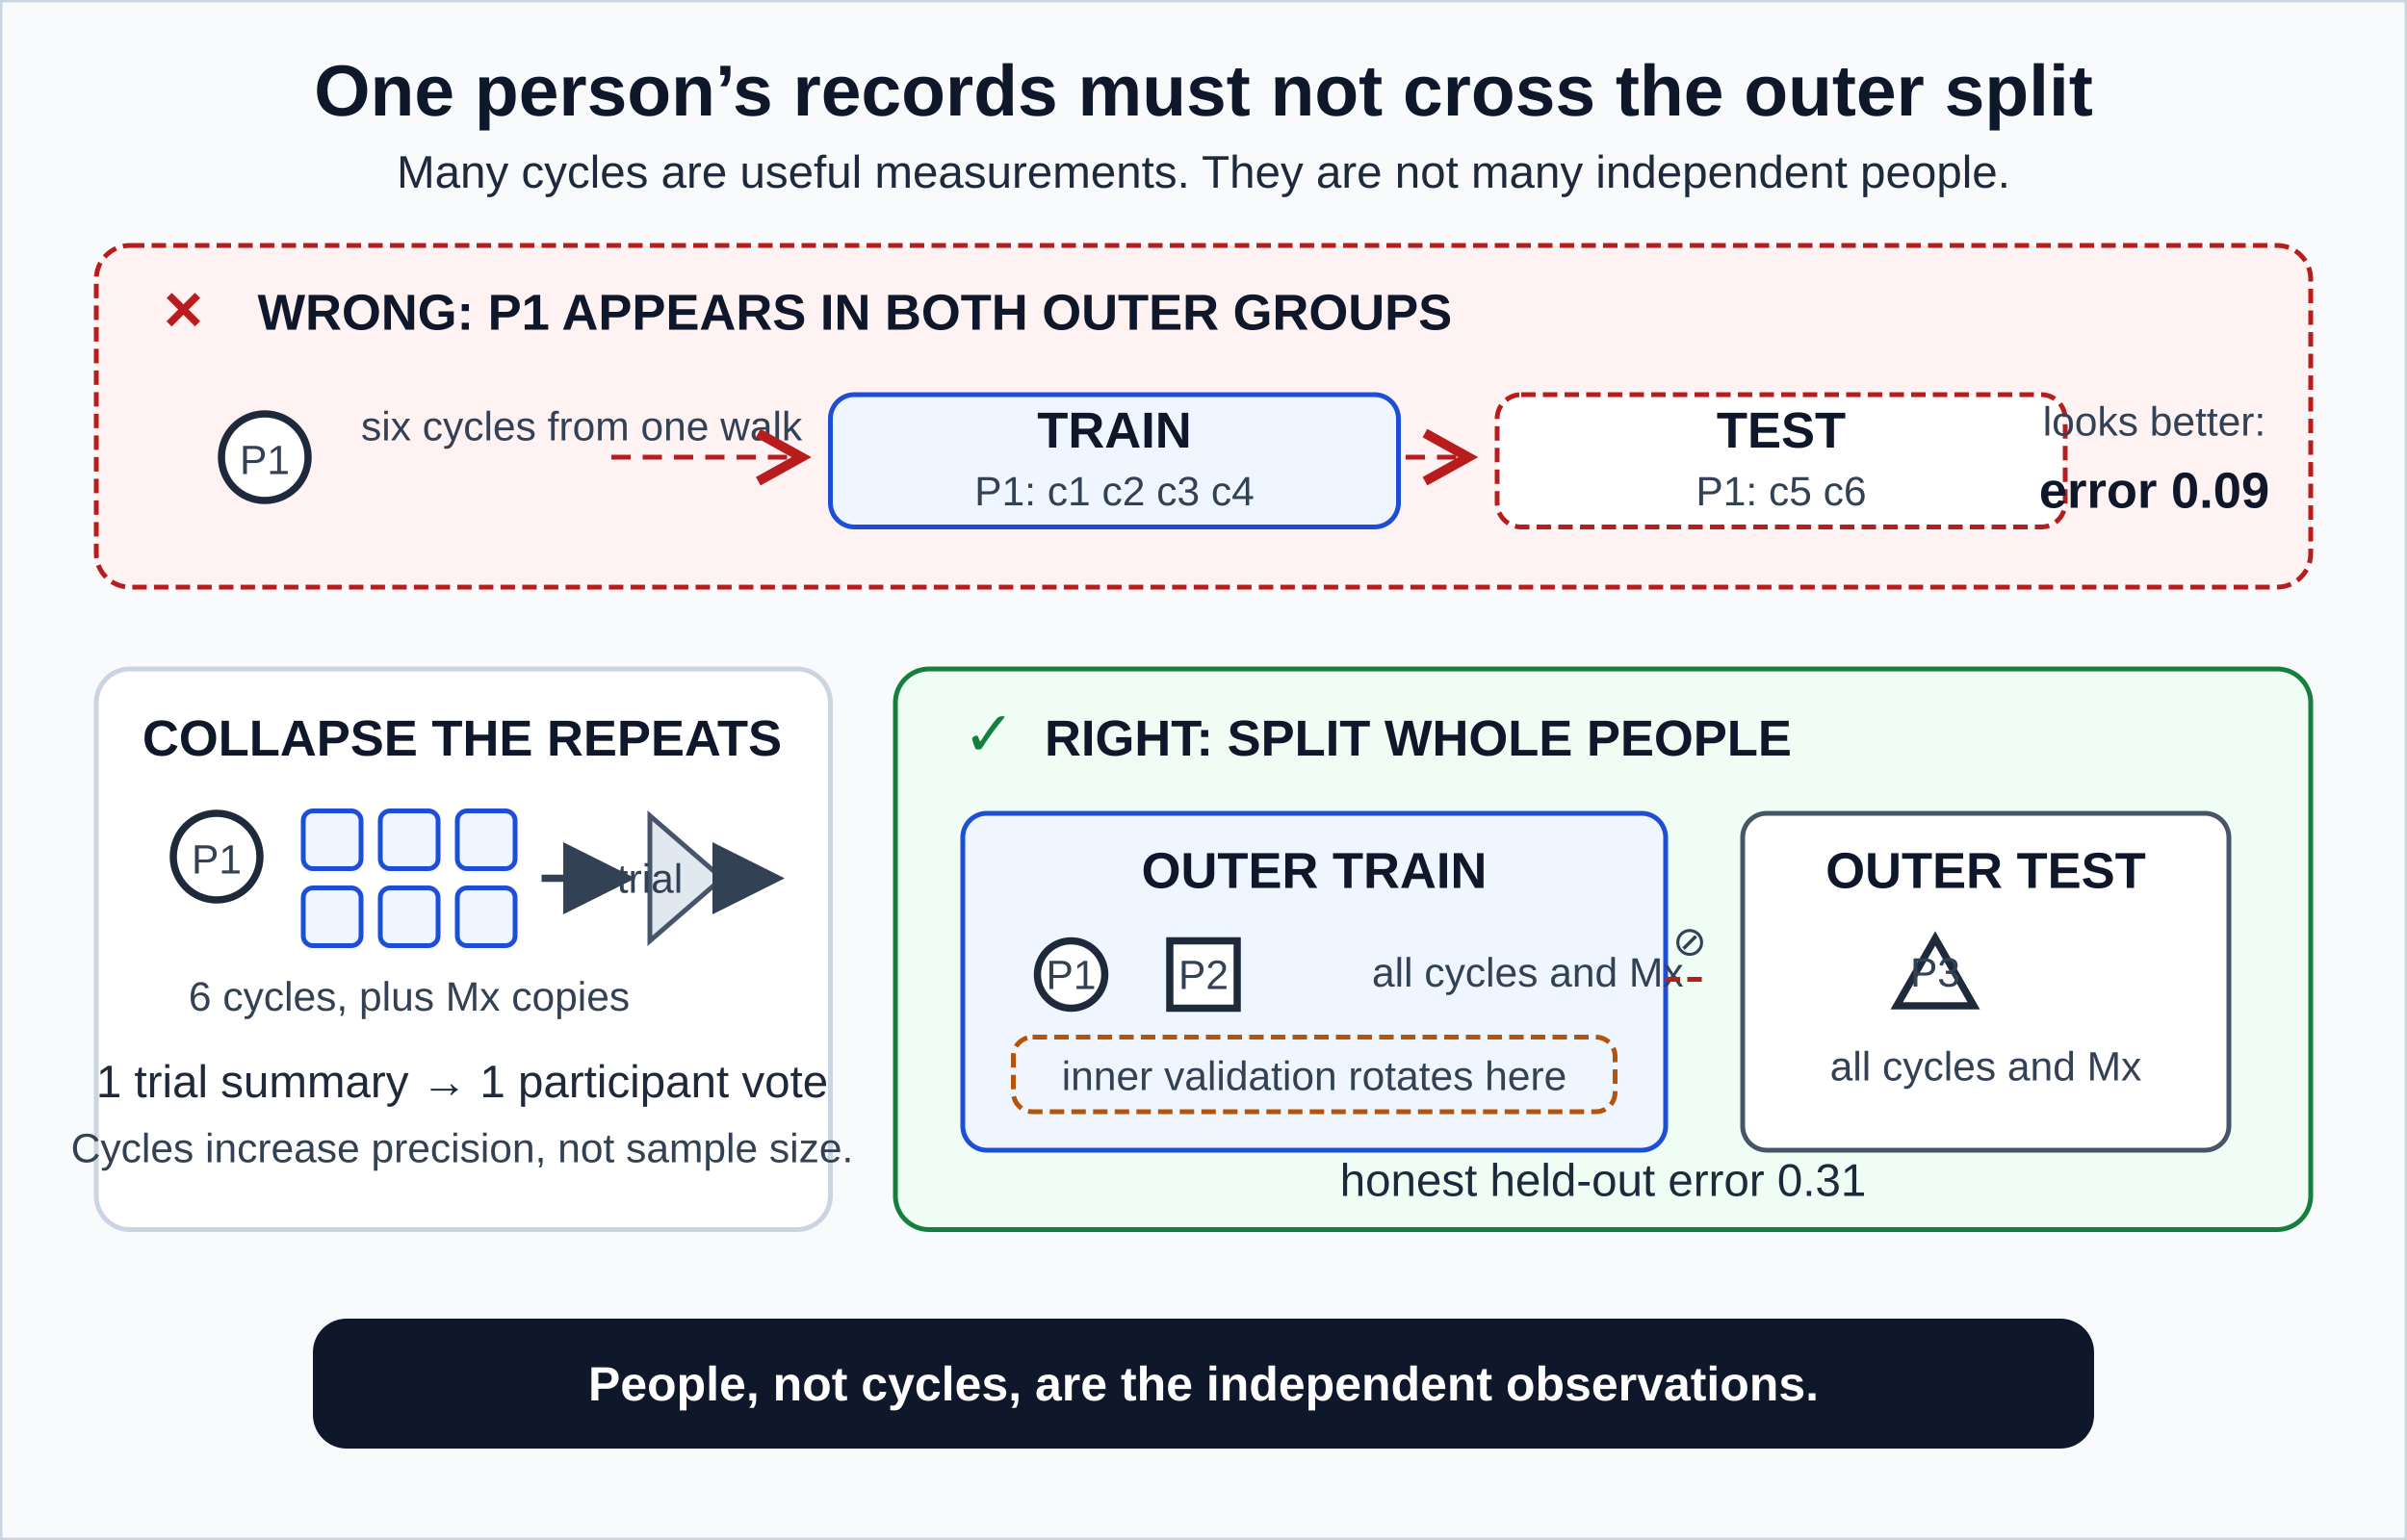
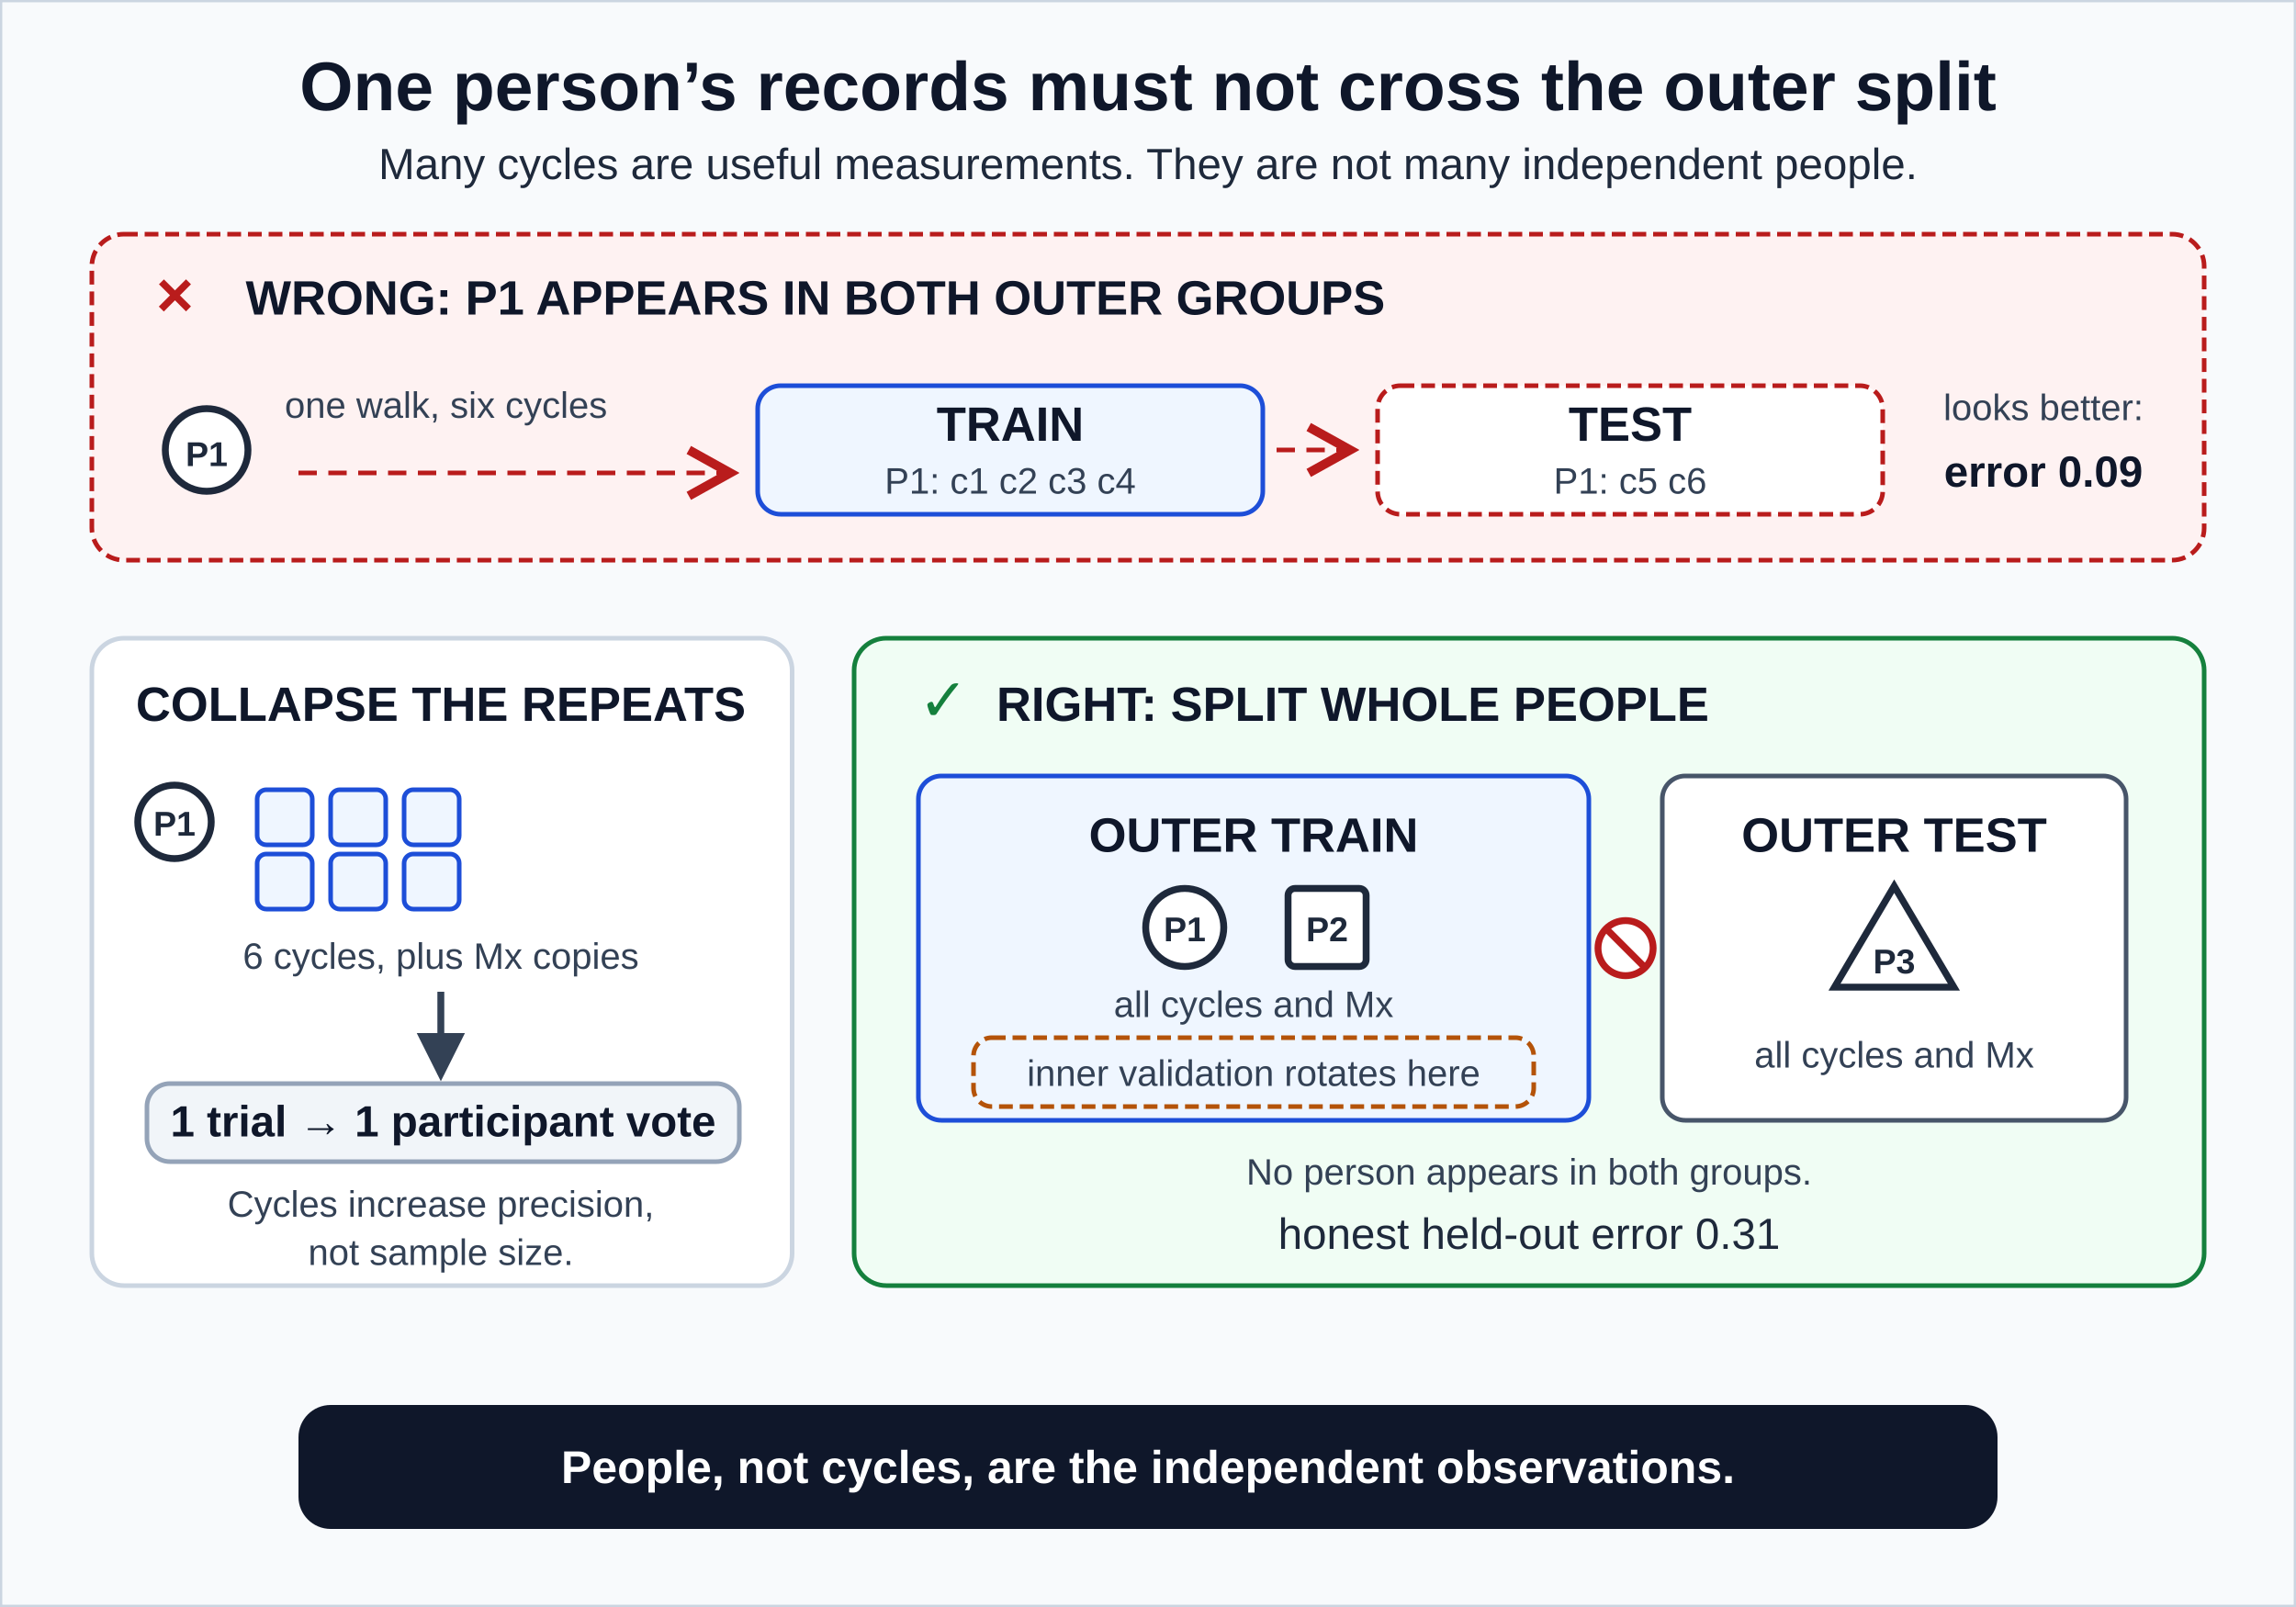
- <svg xmlns="http://www.w3.org/2000/svg" width="1000" height="640" viewBox="0 0 1000 640" role="img" aria-labelledby="title desc">
+ <svg xmlns="http://www.w3.org/2000/svg" width="1000" height="700" viewBox="0 0 1000 700" role="img" aria-labelledby="title desc">
  <defs>
+     <marker id="tick" markerWidth="7" markerHeight="7" refX="6" refY="3.5" orient="auto">
+       <path d="M0 0 L7 3.5 L0 7 Z" fill="#334155" />
+     </marker>
    <marker id="arrow" markerWidth="10" markerHeight="10" refX="8" refY="5" orient="auto">
      <path d="M0 0 L10 5 L0 10 Z" fill="#334155" />
    </marker>
    <marker id="open-arrow" markerWidth="12" markerHeight="12" refX="10" refY="6" orient="auto">
      <path d="M1 1 L10 6 L1 11" fill="none" stroke="#b91c1c" stroke-width="2" />
    </marker>
    <style>
      .title { font: 700 30px Arial, sans-serif; fill: #0f172a; }
      .heading { font: 700 21px Arial, sans-serif; fill: #0f172a; }
+       .sub { font: 700 19px Arial, sans-serif; fill: #0f172a; }
      .body { font: 19px Arial, sans-serif; fill: #1e293b; }
      .small { font: 17px Arial, sans-serif; fill: #334155; }
+       .mini { font: 16px Arial, sans-serif; fill: #334155; }
+       .tag { font: 700 15px Arial, sans-serif; fill: #1e293b; }
      .bar { font: 700 20px Arial, sans-serif; fill: #ffffff; }
      .cross { font: 700 28px Arial, sans-serif; fill: #b91c1c; }
      .check { font: 700 26px Arial, sans-serif; fill: #15803d; }
    </style>
  </defs>
-   <rect width="1000" height="640" fill="#f8fafc" />
-   <rect x="0.5" y="0.5" width="999" height="639" fill="none" stroke="#cbd5e1" />
+   <rect width="1000" height="700" fill="#f8fafc" />
+   <rect x="0.5" y="0.5" width="999" height="699" fill="none" stroke="#cbd5e1" />
  <text x="500" y="48" text-anchor="middle" class="title">One person’s records must not cross the outer split</text>
  <text x="500" y="78" text-anchor="middle" class="body">Many cycles are useful measurements. They are not many independent people.</text>
  <rect x="40" y="102" width="920" height="142" rx="14" fill="#fef2f2" stroke="#b91c1c" stroke-width="2" stroke-dasharray="6 3" />
  <text x="68" y="138" class="cross">×</text>
  <text x="107" y="137" class="heading">WRONG: P1 APPEARS IN BOTH OUTER GROUPS</text>
-   <circle cx="110" cy="190" r="18" fill="#ffffff" stroke="#1e293b" stroke-width="3" />
-   <text x="110" y="197" text-anchor="middle" class="small">P1</text>
-   <text x="150" y="183" class="small">six cycles from one walk</text>
-   <rect x="345" y="164" width="236" height="55" rx="10" fill="#eff6ff" stroke="#1d4ed8" stroke-width="2" />
-   <text x="463" y="186" text-anchor="middle" class="heading">TRAIN</text>
-   <text x="463" y="210" text-anchor="middle" class="small">P1: c1 c2 c3 c4</text>
-   <rect x="622" y="164" width="236" height="55" rx="10" fill="#ffffff" stroke="#b91c1c" stroke-width="2" stroke-dasharray="6 3" />
-   <text x="740" y="186" text-anchor="middle" class="heading">TEST</text>
-   <text x="740" y="210" text-anchor="middle" class="small">P1: c5 c6</text>
-   <path d="M254 190 H333" fill="none" stroke="#b91c1c" stroke-width="2" stroke-dasharray="8 5" marker-end="url(#open-arrow)" />
-   <path d="M584 190 H610" fill="none" stroke="#b91c1c" stroke-width="2" stroke-dasharray="8 5" marker-end="url(#open-arrow)" />
-   <text x="895" y="181" text-anchor="middle" class="small">looks better:</text>
-   <text x="895" y="211" text-anchor="middle" class="heading">error 0.09</text>
-   <rect x="40" y="278" width="305" height="233" rx="14" fill="#ffffff" stroke="#cbd5e1" stroke-width="2" />
+   <circle cx="90" cy="196" r="18" fill="#ffffff" stroke="#1e293b" stroke-width="3" />
+   <text x="90" y="203" text-anchor="middle" class="tag">P1</text>
+   <text x="124" y="182" class="mini">one walk, six cycles</text>
+   <path d="M130 206 H318" fill="none" stroke="#b91c1c" stroke-width="2" stroke-dasharray="8 5" marker-end="url(#open-arrow)" />
+   <rect x="330" y="168" width="220" height="56" rx="10" fill="#eff6ff" stroke="#1d4ed8" stroke-width="2" />
+   <text x="440" y="192" text-anchor="middle" class="heading">TRAIN</text>
+   <text x="440" y="215" text-anchor="middle" class="mini">P1: c1 c2 c3 c4</text>
+   <path d="M556 196 H588" fill="none" stroke="#b91c1c" stroke-width="2" stroke-dasharray="8 5" marker-end="url(#open-arrow)" />
+   <rect x="600" y="168" width="220" height="56" rx="10" fill="#ffffff" stroke="#b91c1c" stroke-width="2" stroke-dasharray="6 3" />
+   <text x="710" y="192" text-anchor="middle" class="heading">TEST</text>
+   <text x="710" y="215" text-anchor="middle" class="mini">P1: c5 c6</text>
+   <text x="890" y="183" text-anchor="middle" class="mini">looks better:</text>
+   <text x="890" y="212" text-anchor="middle" class="sub">error 0.09</text>
+   <rect x="40" y="278" width="305" height="282" rx="14" fill="#ffffff" stroke="#cbd5e1" stroke-width="2" />
  <text x="192" y="314" text-anchor="middle" class="heading">COLLAPSE THE REPEATS</text>
-   <circle cx="90" cy="356" r="18" fill="#ffffff" stroke="#1e293b" stroke-width="3" />
-   <text x="90" y="363" text-anchor="middle" class="small">P1</text>
-   <rect x="126" y="337" width="24" height="24" rx="4" fill="#eff6ff" stroke="#1d4ed8" stroke-width="2" />
-   <rect x="158" y="337" width="24" height="24" rx="4" fill="#eff6ff" stroke="#1d4ed8" stroke-width="2" />
-   <rect x="190" y="337" width="24" height="24" rx="4" fill="#eff6ff" stroke="#1d4ed8" stroke-width="2" />
-   <rect x="126" y="369" width="24" height="24" rx="4" fill="#eff6ff" stroke="#1d4ed8" stroke-width="2" />
-   <rect x="158" y="369" width="24" height="24" rx="4" fill="#eff6ff" stroke="#1d4ed8" stroke-width="2" />
-   <rect x="190" y="369" width="24" height="24" rx="4" fill="#eff6ff" stroke="#1d4ed8" stroke-width="2" />
-   <text x="170" y="420" text-anchor="middle" class="small">6 cycles, plus Mx copies</text>
-   <path d="M225 365 H258" fill="none" stroke="#334155" stroke-width="3" marker-end="url(#arrow)" />
-   <path d="M270 339 L300 365 L270 391 Z" fill="#e2e8f0" stroke="#475569" stroke-width="2" />
-   <text x="270" y="371" text-anchor="middle" class="small">trial</text>
-   <path d="M300 365 H320" fill="none" stroke="#334155" stroke-width="3" marker-end="url(#arrow)" />
-   <text x="192" y="456" text-anchor="middle" class="body">1 trial summary → 1 participant vote</text>
-   <text x="192" y="483" text-anchor="middle" class="small">Cycles increase precision, not sample size.</text>
-   <rect x="372" y="278" width="588" height="233" rx="14" fill="#f0fdf4" stroke="#15803d" stroke-width="2" />
+   <circle cx="76" cy="358" r="16" fill="#ffffff" stroke="#1e293b" stroke-width="3" />
+   <text x="76" y="364" text-anchor="middle" class="tag">P1</text>
+   <g fill="#eff6ff" stroke="#1d4ed8" stroke-width="2">
+     <rect x="112" y="344" width="24" height="24" rx="4" />
+     <rect x="144" y="344" width="24" height="24" rx="4" />
+     <rect x="176" y="344" width="24" height="24" rx="4" />
+     <rect x="112" y="372" width="24" height="24" rx="4" />
+     <rect x="144" y="372" width="24" height="24" rx="4" />
+     <rect x="176" y="372" width="24" height="24" rx="4" />
+   </g>
+   <text x="192" y="422" text-anchor="middle" class="mini">6 cycles, plus Mx copies</text>
+   <path d="M192 432 V468" fill="none" stroke="#334155" stroke-width="3" marker-end="url(#tick)" />
+   <rect x="64" y="472" width="258" height="34" rx="10" fill="#f1f5f9" stroke="#94a3b8" stroke-width="2" />
+   <text x="193" y="495" text-anchor="middle" class="sub">1 trial → 1 participant vote</text>
+   <text x="192" y="530" text-anchor="middle" class="mini">Cycles increase precision,</text>
+   <text x="192" y="551" text-anchor="middle" class="mini">not sample size.</text>
+   <rect x="372" y="278" width="588" height="282" rx="14" fill="#f0fdf4" stroke="#15803d" stroke-width="2" />
  <text x="400" y="314" class="check">✓</text>
  <text x="434" y="314" class="heading">RIGHT: SPLIT WHOLE PEOPLE</text>
-   <rect x="400" y="338" width="292" height="140" rx="10" fill="#eff6ff" stroke="#1d4ed8" stroke-width="2" />
-   <text x="546" y="369" text-anchor="middle" class="heading">OUTER TRAIN</text>
-   <circle cx="445" cy="405" r="14" fill="#ffffff" stroke="#1e293b" stroke-width="3" />
-   <text x="445" y="411" text-anchor="middle" class="small">P1</text>
-   <rect x="486" y="391" width="28" height="28" fill="#ffffff" stroke="#1e293b" stroke-width="3" />
-   <text x="500" y="411" text-anchor="middle" class="small">P2</text>
-   <text x="570" y="410" class="small">all cycles and Mx</text>
-   <rect x="421" y="431" width="250" height="31" rx="8" fill="none" stroke="#b45309" stroke-width="2" stroke-dasharray="6 3" />
-   <text x="546" y="453" text-anchor="middle" class="small">inner validation rotates here</text>
-   <rect x="724" y="338" width="202" height="140" rx="10" fill="#ffffff" stroke="#475569" stroke-width="2" />
-   <text x="825" y="369" text-anchor="middle" class="heading">OUTER TEST</text>
-   <path d="M804 390 L820 418 L788 418 Z" fill="#ffffff" stroke="#1e293b" stroke-width="3" />
-   <text x="804" y="410" text-anchor="middle" class="small">P3</text>
-   <text x="825" y="449" text-anchor="middle" class="small">all cycles and Mx</text>
-   <path d="M692 407 H710" fill="none" stroke="#b91c1c" stroke-width="2" stroke-dasharray="6 3" />
-   <text x="702" y="397" text-anchor="middle" class="small">⊘</text>
-   <text x="666" y="497" text-anchor="middle" class="body">honest held-out error 0.31</text>
-   <rect x="130" y="548" width="740" height="54" rx="14" fill="#0f172a" />
-   <text x="500" y="582" text-anchor="middle" class="bar">People, not cycles, are the independent observations.</text>
+   <rect x="400" y="338" width="292" height="150" rx="10" fill="#eff6ff" stroke="#1d4ed8" stroke-width="2" />
+   <text x="546" y="371" text-anchor="middle" class="heading">OUTER TRAIN</text>
+   <circle cx="516" cy="404" r="17" fill="#ffffff" stroke="#1e293b" stroke-width="3" />
+   <text x="516" y="410" text-anchor="middle" class="tag">P1</text>
+   <rect x="561" y="387" width="34" height="34" rx="3" fill="#ffffff" stroke="#1e293b" stroke-width="3" />
+   <text x="578" y="410" text-anchor="middle" class="tag">P2</text>
+   <text x="546" y="443" text-anchor="middle" class="mini">all cycles and Mx</text>
+   <rect x="424" y="452" width="244" height="30" rx="8" fill="none" stroke="#b45309" stroke-width="2" stroke-dasharray="6 3" />
+   <text x="546" y="473" text-anchor="middle" class="mini">inner validation rotates here</text>
+   <circle cx="708" cy="413" r="12" fill="#ffffff" stroke="#b91c1c" stroke-width="3" />
+   <path d="M700 405 L716 421" stroke="#b91c1c" stroke-width="3" />
+   <rect x="724" y="338" width="202" height="150" rx="10" fill="#ffffff" stroke="#475569" stroke-width="2" />
+   <text x="825" y="371" text-anchor="middle" class="heading">OUTER TEST</text>
+   <path d="M825 386 L851 430 L799 430 Z" fill="#ffffff" stroke="#1e293b" stroke-width="3" />
+   <text x="825" y="424" text-anchor="middle" class="tag">P3</text>
+   <text x="825" y="465" text-anchor="middle" class="mini">all cycles and Mx</text>
+   <text x="666" y="516" text-anchor="middle" class="mini">No person appears in both groups.</text>
+   <text x="666" y="544" text-anchor="middle" class="body">honest held-out error 0.31</text>
+   <rect x="130" y="612" width="740" height="54" rx="14" fill="#0f172a" />
+   <text x="500" y="646" text-anchor="middle" class="bar">People, not cycles, are the independent observations.</text>
</svg>
